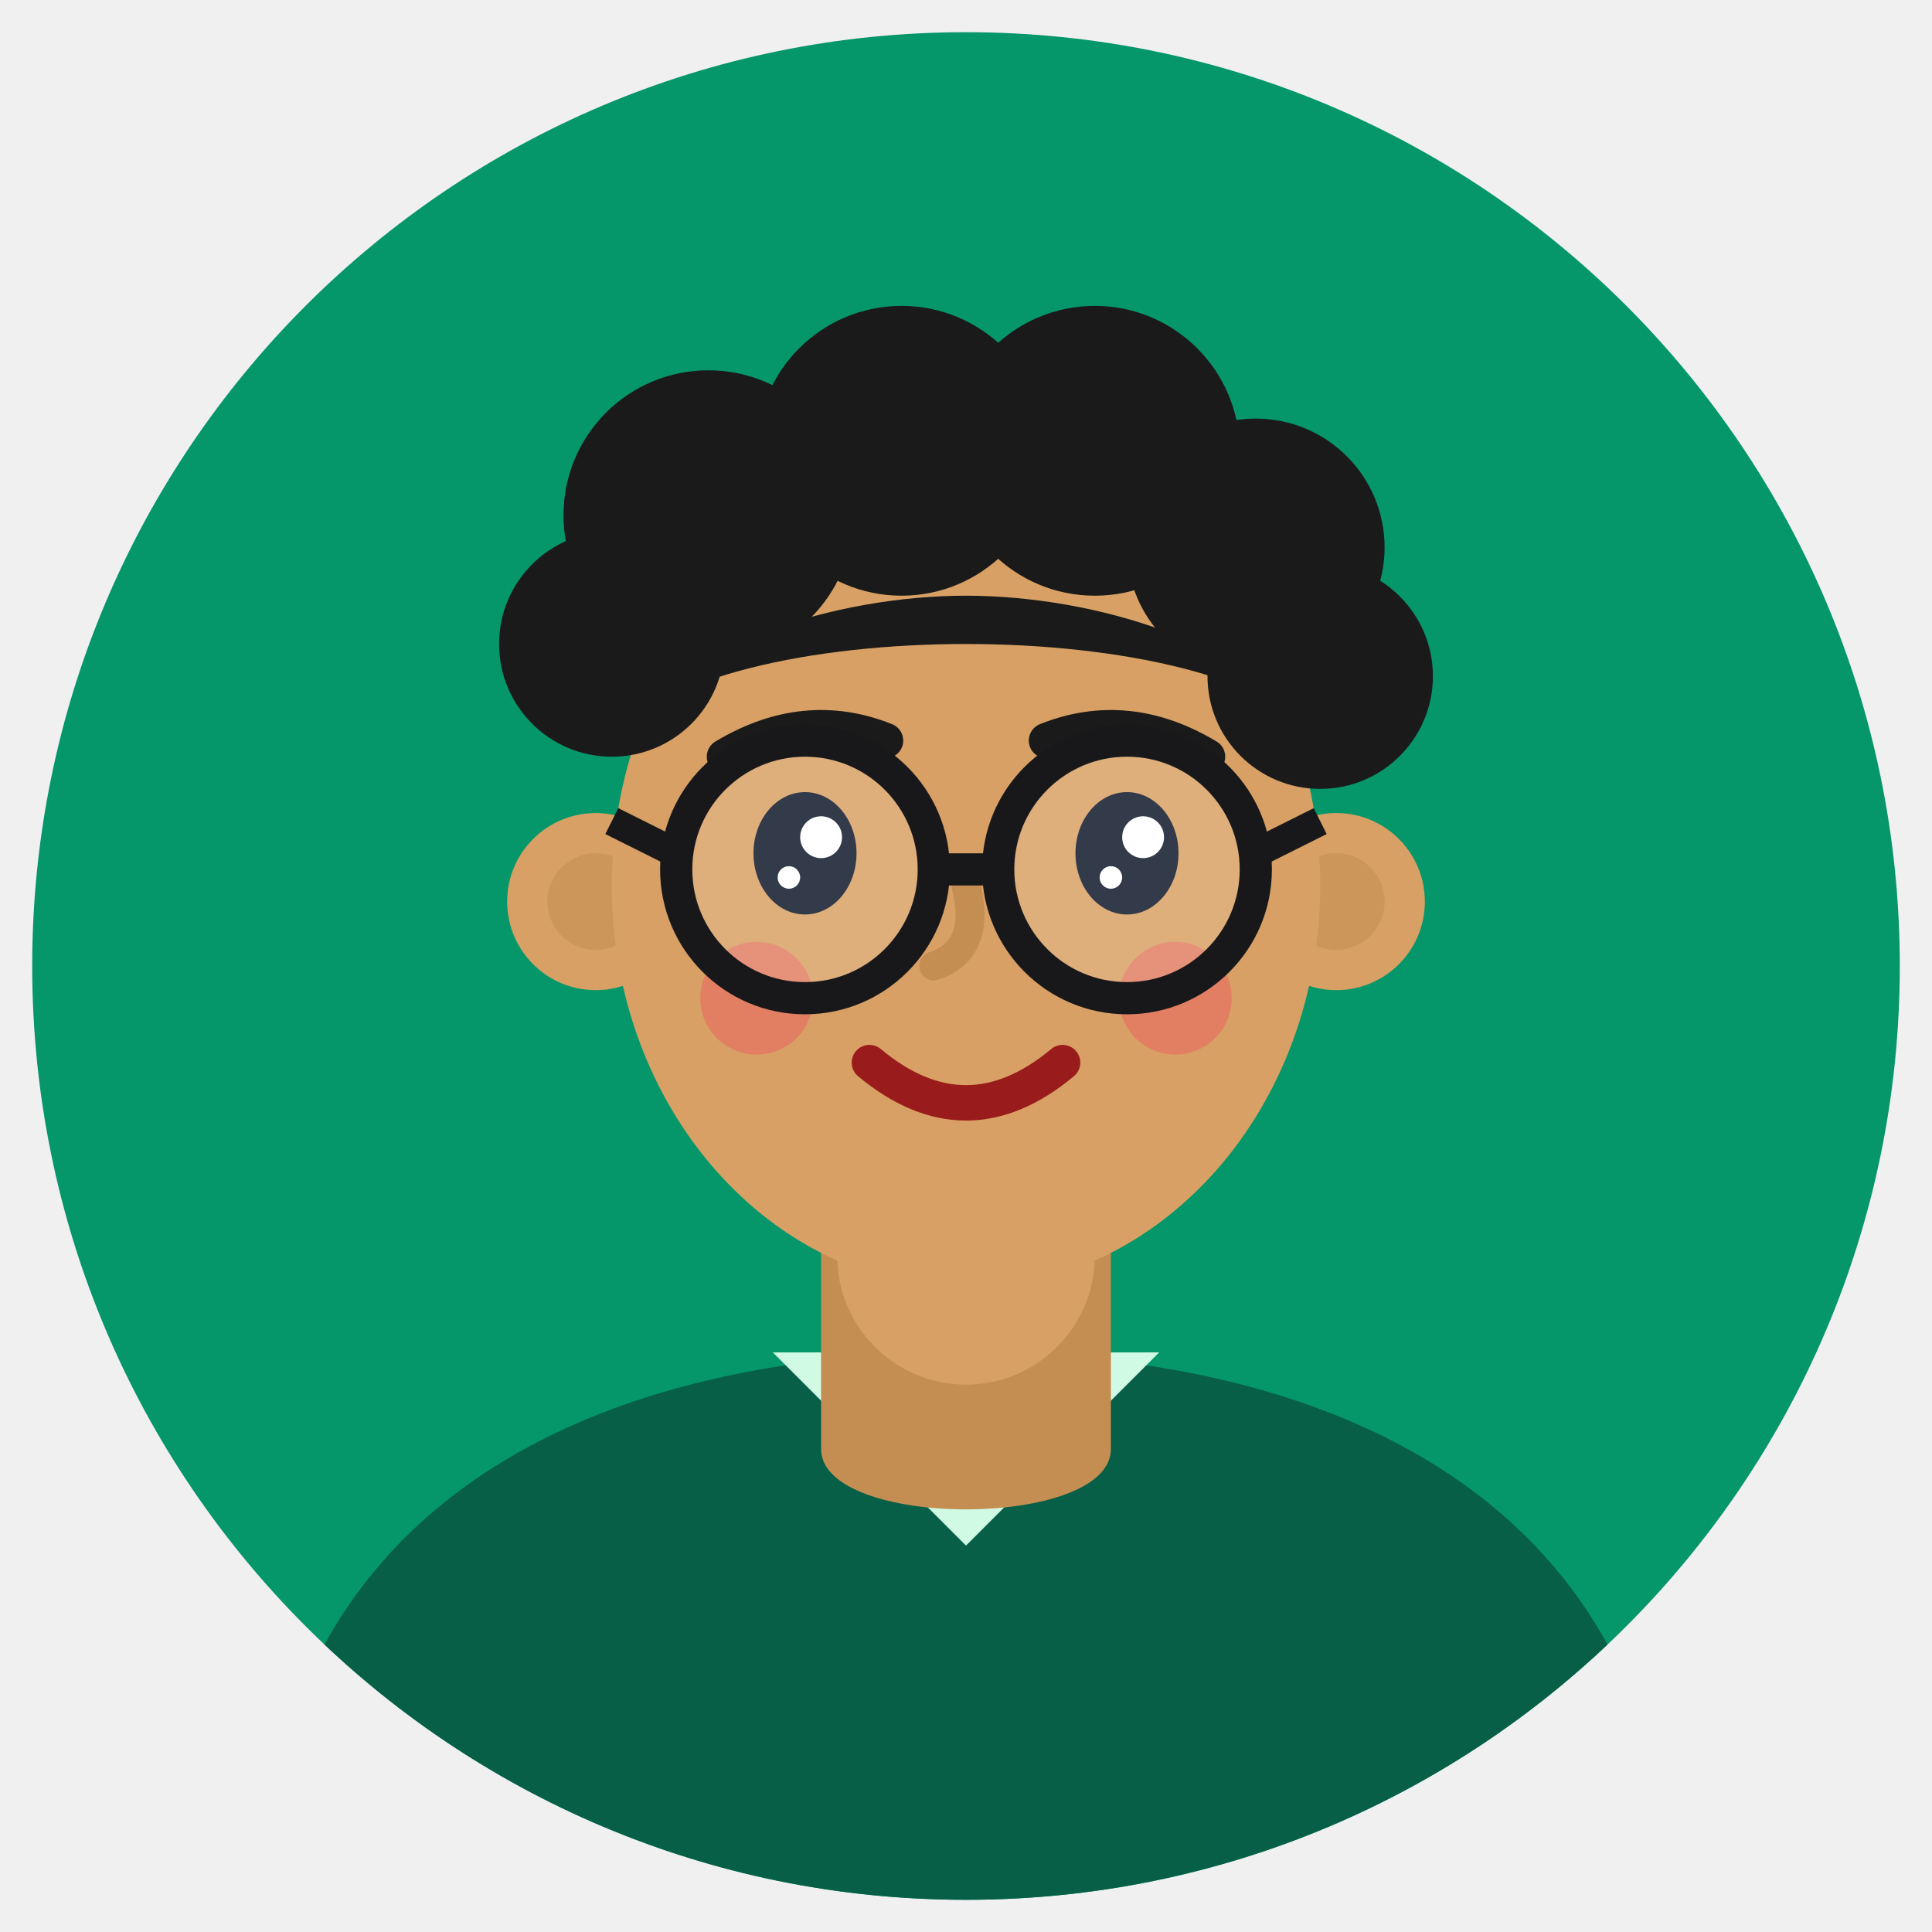
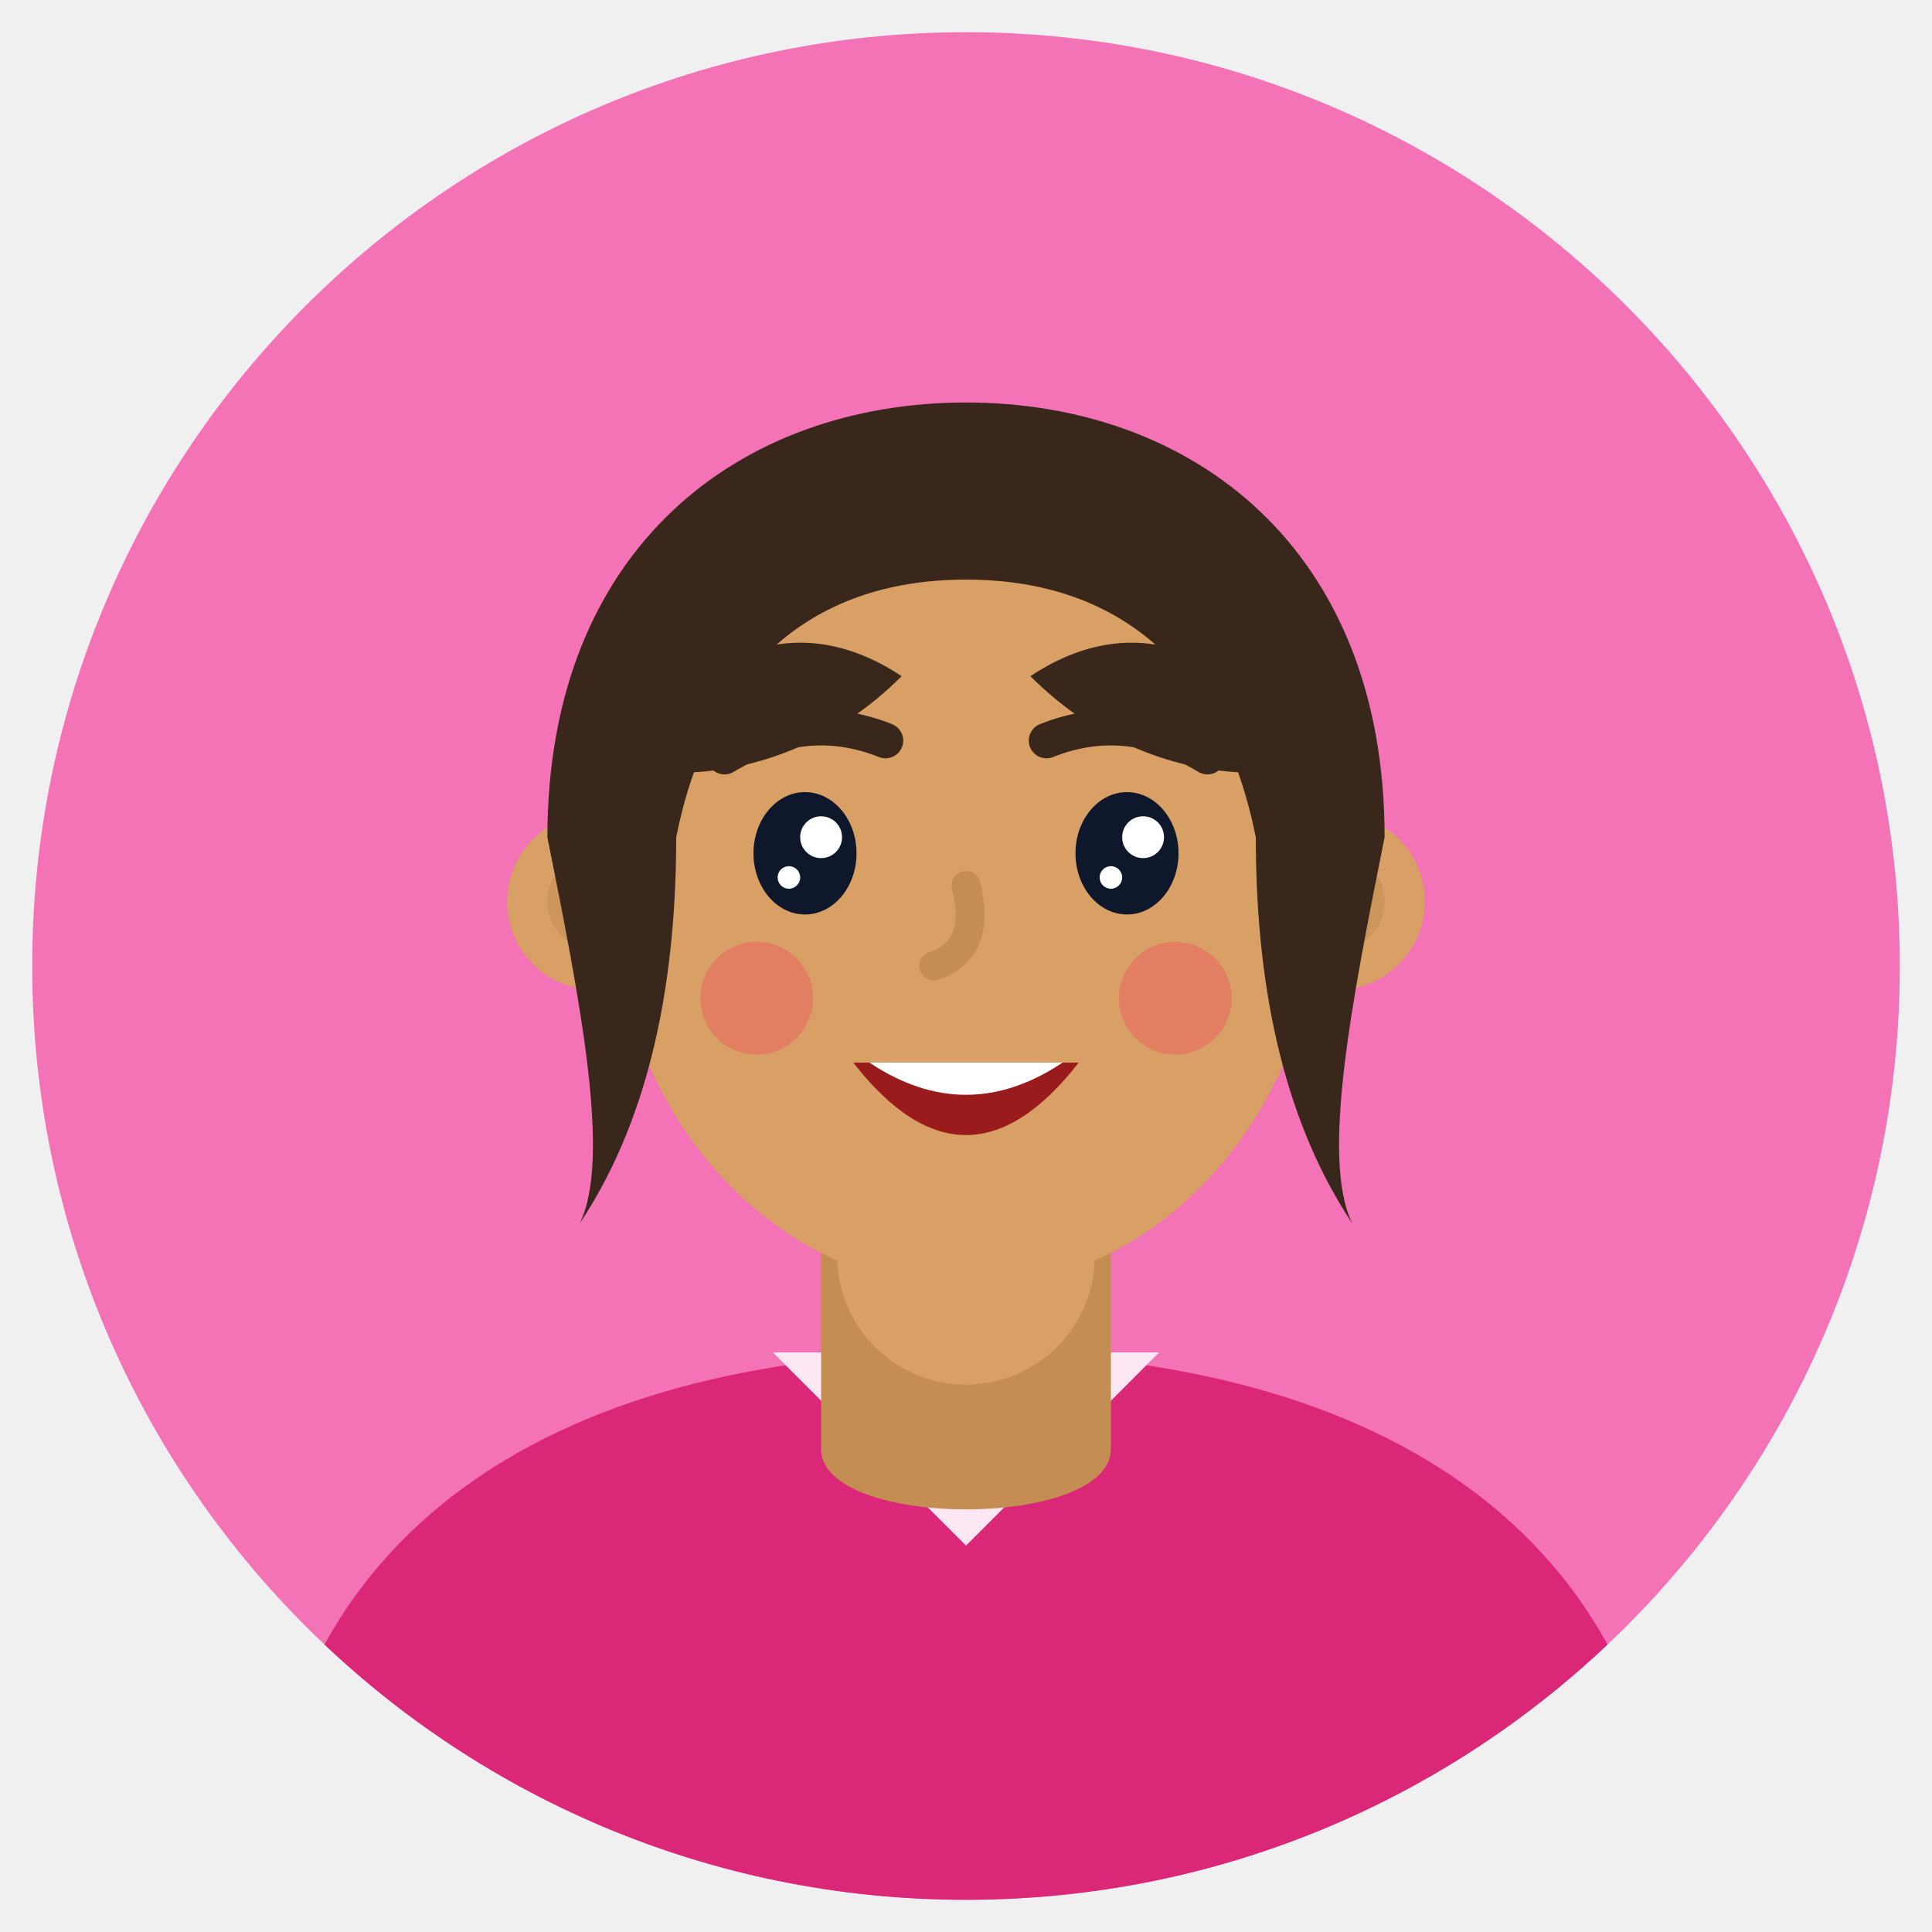
<svg xmlns="http://www.w3.org/2000/svg" viewBox="0 0 120 120" width="100%" height="100%">
-   <circle id="avatar-bg" cx="60" cy="60" r="58" fill="#059669" />
+   <circle id="avatar-bg" cx="60" cy="60" r="58" fill="#F472B6" />
  <defs>
-     <clipPath id="clip_avatar_05">
+     <clipPath id="clip_avatar_28">
      <circle cx="60" cy="60" r="58" />
    </clipPath>
  </defs>
-   <g clip-path="url(#clip_avatar_05)">
-     <path d="M16 120 C16 94 36 84 60 84 C84 84 104 94 104 120 Z" fill="#065F46" />
-     <path d="M48 84 L60 96 L72 84 Z" fill="#D1FAE5" />
-     <path d="M52 84 L60 92 L68 84 Z" fill="#065F46" opacity="0.3" />
+   <g clip-path="url(#clip_avatar_28)">
+     <path d="M16 120 C16 94 36 84 60 84 C84 84 104 94 104 120 Z" fill="#DB2777" />
+     <path d="M48 84 L60 96 L72 84 Z" fill="#FCE7F3" />
+     <path d="M52 84 L60 92 L68 84 Z" fill="#DB2777" opacity="0.3" />
    <path d="M51 72 L51 90 C51 95 69 95 69 90 L69 72 Z" fill="#C48D52" />
    <rect x="52" y="70" width="16" height="16" rx="8" fill="#D8A064" />
    <circle cx="37" cy="56" r="5.5" fill="#D8A064" />
    <circle cx="37" cy="56" r="3" fill="#C48D52" opacity="0.6" />
    <circle cx="83" cy="56" r="5.5" fill="#D8A064" />
    <circle cx="83" cy="56" r="3" fill="#C48D52" opacity="0.6" />
    <ellipse cx="60" cy="55" rx="22" ry="25" fill="#D8A064" />
    <circle cx="47" cy="62" r="3.5" fill="#F43F5E" opacity="0.35" />
    <circle cx="73" cy="62" r="3.5" fill="#F43F5E" opacity="0.35" />
-     <path d="M45 47 Q50 44 55 46" stroke="#1A1A1A" stroke-width="2.2" stroke-linecap="round" fill="none" />
-     <path d="M65 46 Q70 44 75 47" stroke="#1A1A1A" stroke-width="2.2" stroke-linecap="round" fill="none" />
+     <path d="M45 47 Q50 44 55 46" stroke="#3A271C" stroke-width="2.2" stroke-linecap="round" fill="none" />
+     <path d="M65 46 Q70 44 75 47" stroke="#3A271C" stroke-width="2.2" stroke-linecap="round" fill="none" />
    <ellipse cx="50" cy="53" rx="3.2" ry="3.8" fill="#0F172A" />
    <circle cx="51" cy="52" r="1.3" fill="#FFFFFF" />
    <circle cx="49" cy="54.5" r="0.7" fill="#FFFFFF" />
    <ellipse cx="70" cy="53" rx="3.2" ry="3.8" fill="#0F172A" />
    <circle cx="71" cy="52" r="1.3" fill="#FFFFFF" />
    <circle cx="69" cy="54.5" r="0.7" fill="#FFFFFF" />
    <path d="M60 55 Q61 59 58 60" stroke="#C48D52" stroke-width="1.8" stroke-linecap="round" fill="none" />
-     <path d="M54 66 Q60 71 66 66" stroke="#991B1B" stroke-width="2.2" stroke-linecap="round" fill="none" />
-     <circle cx="50" cy="54" r="8" fill="rgba(255,255,255,0.15)" stroke="#18181B" stroke-width="2" />
-     <circle cx="70" cy="54" r="8" fill="rgba(255,255,255,0.15)" stroke="#18181B" stroke-width="2" />
-     <line x1="58" y1="54" x2="62" y2="54" stroke="#18181B" stroke-width="2" />
-     <line x1="42" y1="53" x2="38" y2="51" stroke="#18181B" stroke-width="1.8" />
-     <line x1="78" y1="53" x2="82" y2="51" stroke="#18181B" stroke-width="1.8" />
-     <circle cx="44" cy="32" r="9" fill="#1A1A1A" />
-     <circle cx="56" cy="28" r="9" fill="#1A1A1A" />
-     <circle cx="68" cy="28" r="9" fill="#1A1A1A" />
-     <circle cx="78" cy="34" r="8" fill="#1A1A1A" />
-     <circle cx="38" cy="40" r="7" fill="#1A1A1A" />
-     <circle cx="82" cy="42" r="7" fill="#1A1A1A" />
-     <path d="M38 46 C44 38 76 38 82 46 C78 40 68 37 60 37 C52 37 42 40 38 46 Z" fill="#1A1A1A" />
+     <path d="M53 66 Q60 75 67 66 Z" fill="#991B1B" />
+     <path d="M54 66 Q60 70 66 66 Z" fill="#FFFFFF" />
+     <path d="M34 52 C34 34 46 25 60 25 C74 25 86 34 86 52 C84 62 82 72 84 76 C80 70 78 62 78 52 C76 42 70 36 60 36 C50 36 44 42 42 52 C42 62 40 70 36 76 C38 72 36 62 34 52 Z" fill="#3A271C" />
+     <path d="M40 46 C44 40 50 38 56 42 C52 46 47 48 42 48 Z" fill="#3A271C" />
+     <path d="M80 46 C76 40 70 38 64 42 C68 46 73 48 78 48 Z" fill="#3A271C" />
  </g>
</svg>
